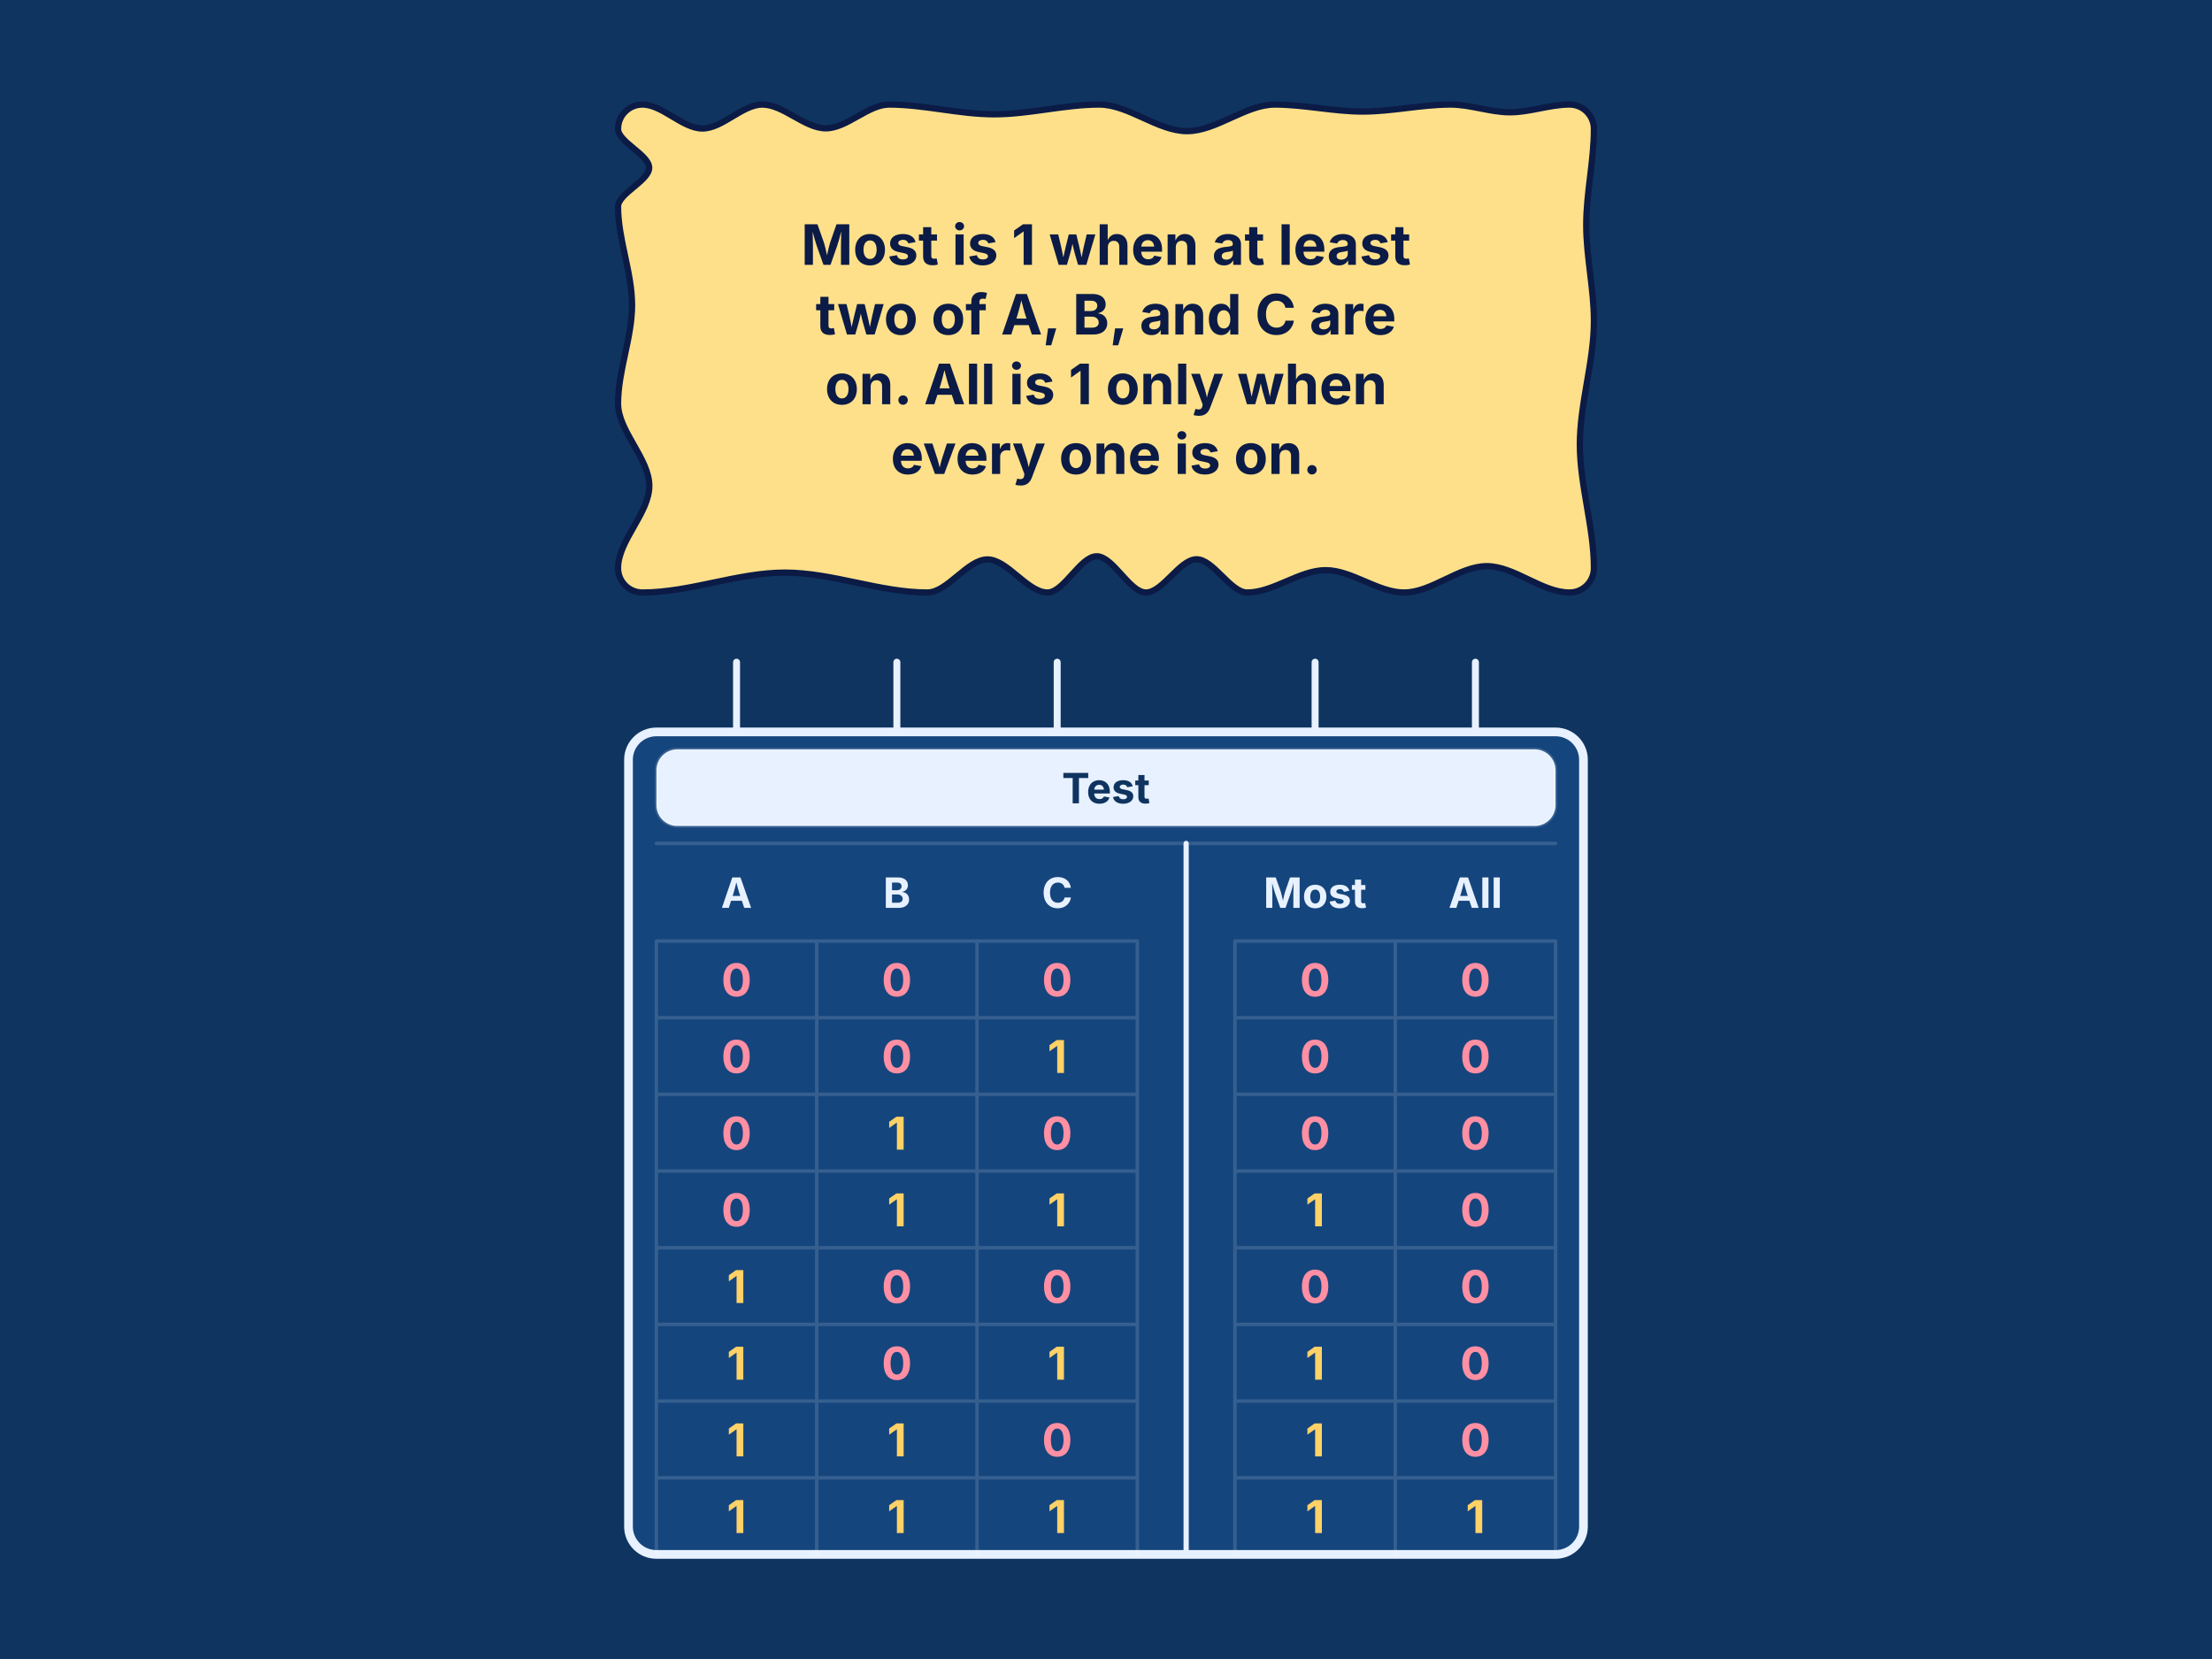
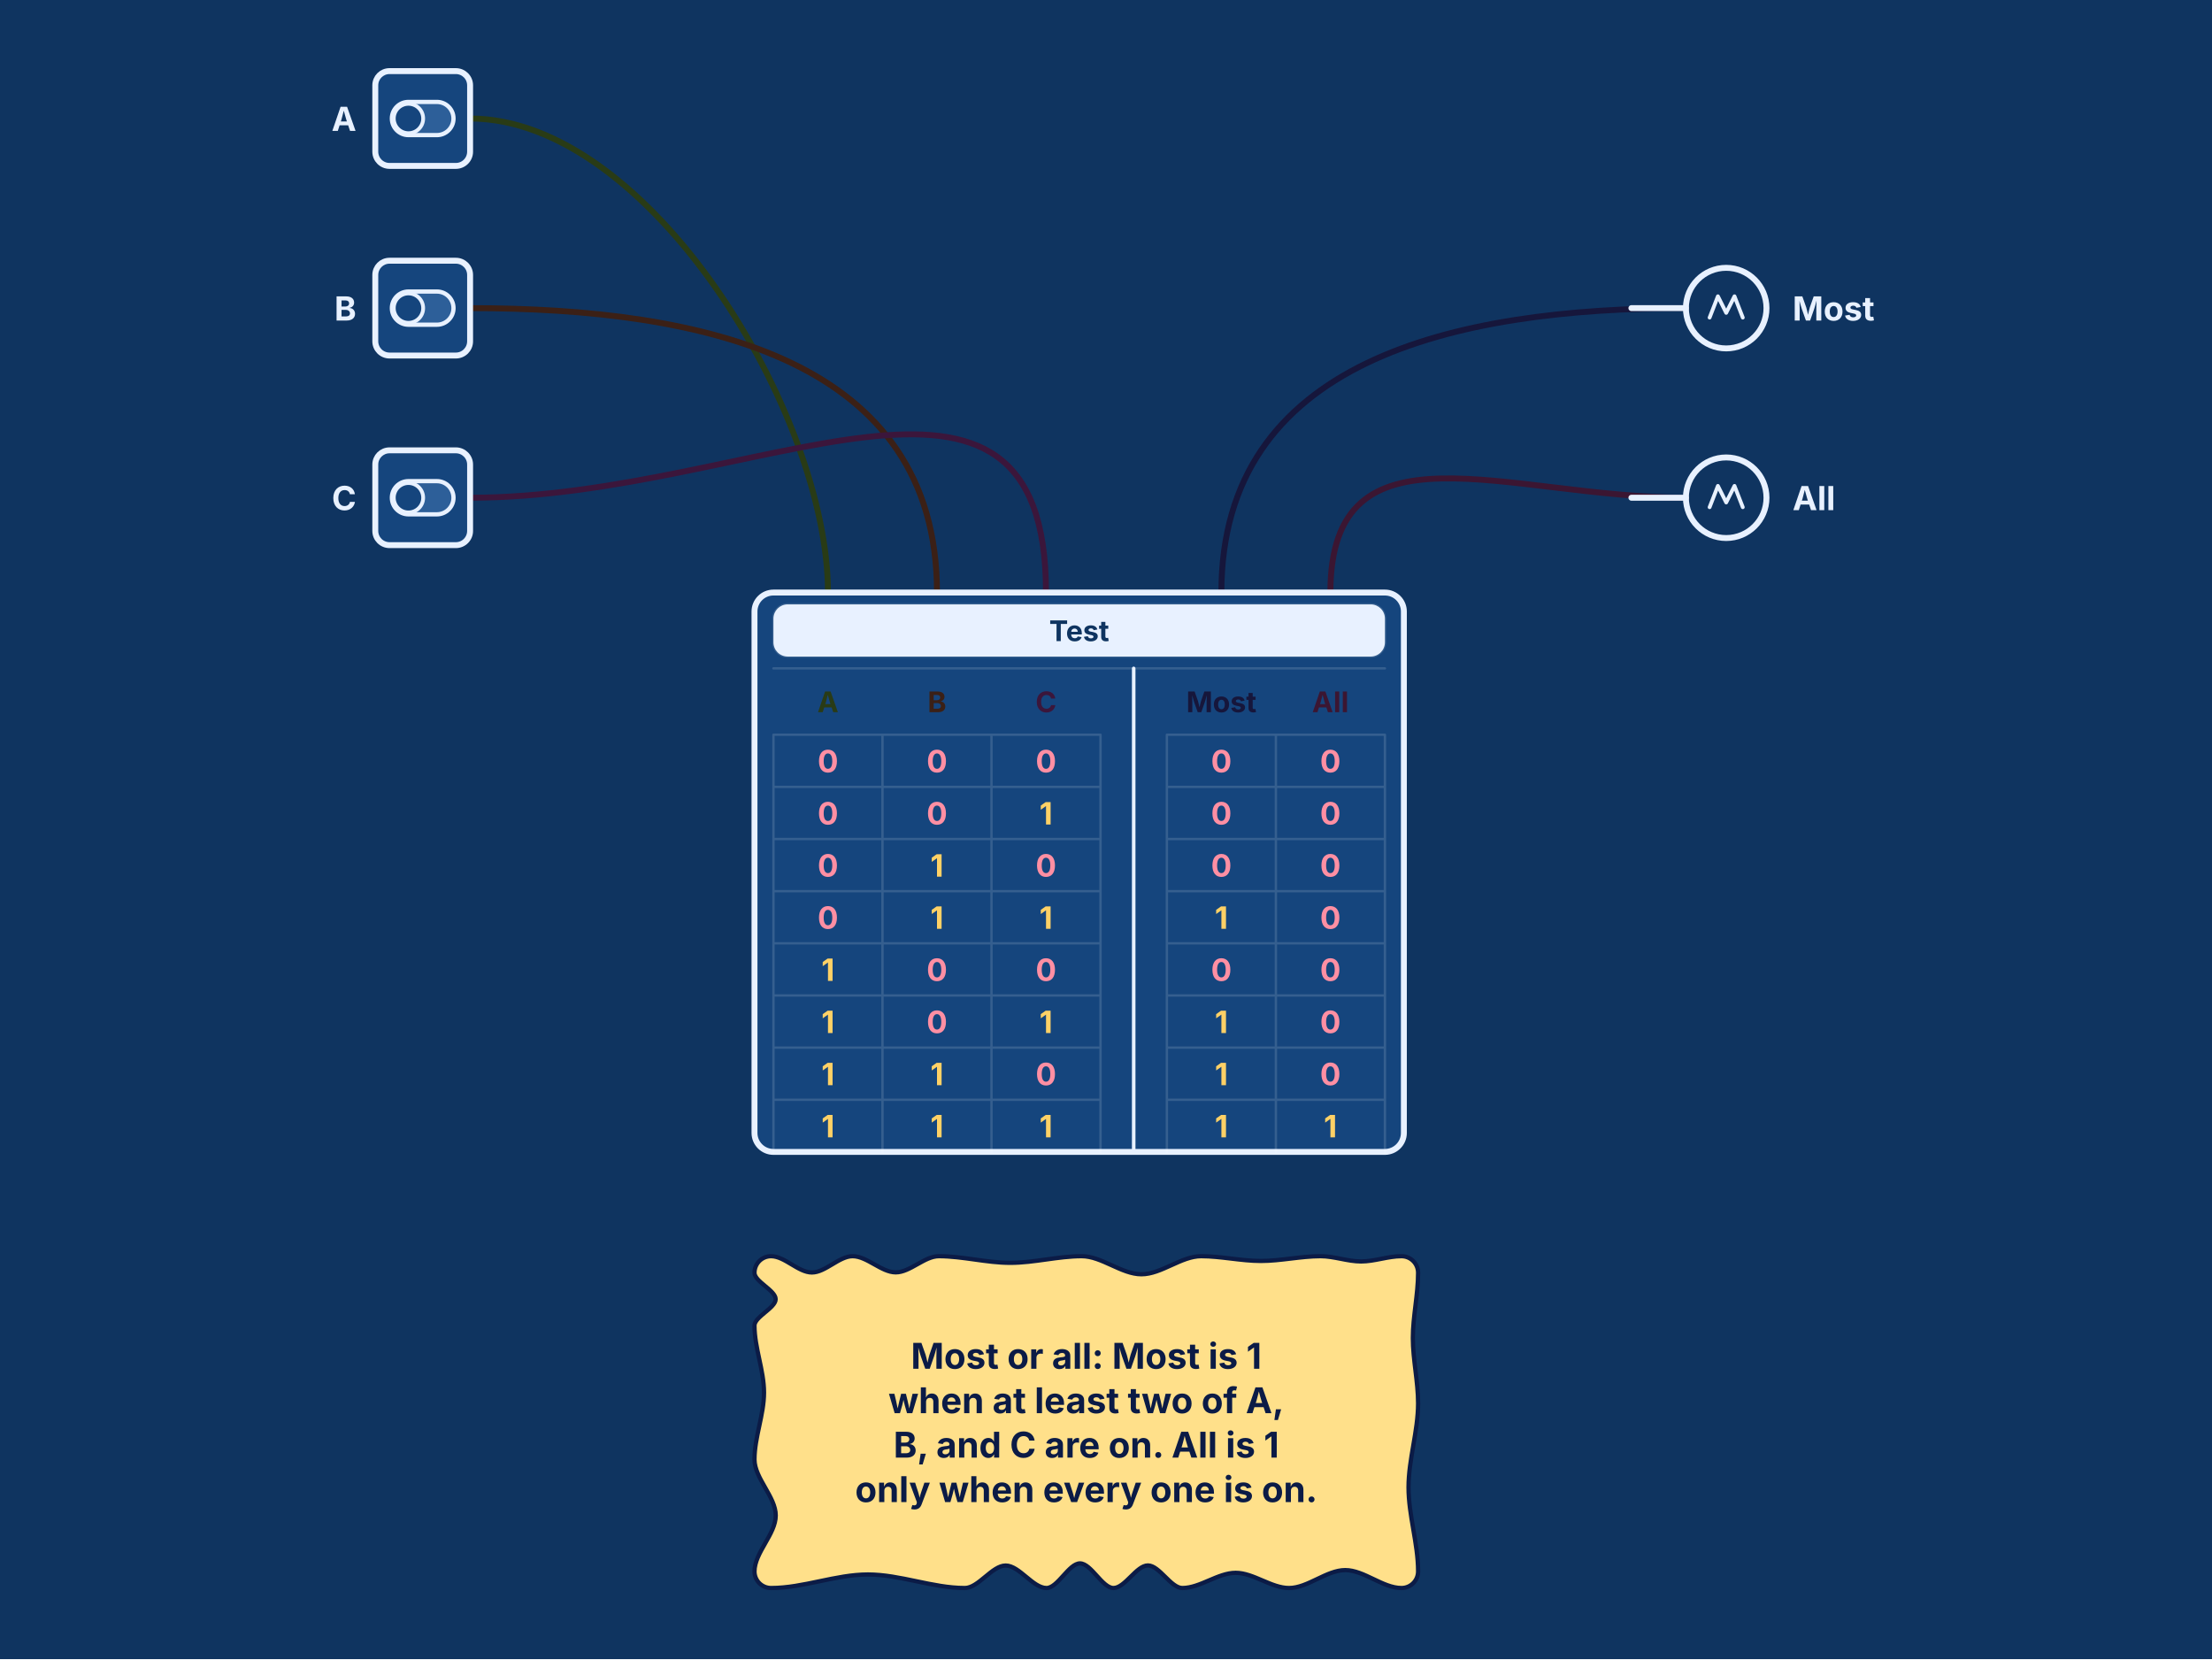
- <svg xmlns="http://www.w3.org/2000/svg" viewBox="-180.33 -210 634.67 476" width="634.67" height="476" font-family="Inter, 'Segoe UI', system-ui, -apple-system, sans-serif" stroke-linejoin="round" stroke-linecap="round">
-   <rect x="-180.33" y="-210" width="634.67" height="476" fill="#0f3460" />
+ <svg xmlns="http://www.w3.org/2000/svg" viewBox="-318.35 -250 933.33 700" width="933.33" height="700" font-family="Inter, 'Segoe UI', system-ui, -apple-system, sans-serif" stroke-linejoin="round" stroke-linecap="round">
+   <rect x="-318.35" y="-250" width="933.33" height="700" fill="#0f3460" />
+   <path d="M-120 -200C-44.5 -200 31 -75.5 31 0" fill="none" stroke="hsl(90, 45%, 16%)" stroke-width="2.5" />
+   <path d="M-120 -120C-21.5 -120 77 -98.5 77 0" fill="none" stroke="hsl(15, 45%, 16%)" stroke-width="2.5" />
+   <path d="M-120 -40C1.5 -40 123 -121.5 123 0" fill="none" stroke="hsl(300, 45%, 16%)" stroke-width="2.5" />
+   <path d="M393 -120C295 -120 197 -98 197 0" fill="none" stroke="hsl(240, 45%, 16%)" stroke-width="2.5" />
+   <path d="M393 -40C318 -40 243 -75 243 0" fill="none" stroke="hsl(315, 45%, 16%)" stroke-width="2.5" />
  <g transform="matrix(1 0 0 1 0 0)">
    <path d="M8 0H266A8 8 0 0 1 274 8V228A8 8 0 0 1 266 236H8A8 8 0 0 1 0 228V8A8 8 0 0 1 8 0Z" fill="#15457d" stroke="#e8f1ff" stroke-width="2.5" />
-     <path d="M31 0V-20M77 0V-20M123 0V-20M197 0V-20M243 0V-20" fill="none" stroke="#e8f1ff" stroke-width="2" />
    <text x="31" y="71" font-size="13" font-weight="700" fill="#ff8fa3" text-anchor="middle" dominant-baseline="middle">0</text>
    <text x="77" y="71" font-size="13" font-weight="700" fill="#ff8fa3" text-anchor="middle" dominant-baseline="middle">0</text>
    <text x="123" y="71" font-size="13" font-weight="700" fill="#ff8fa3" text-anchor="middle" dominant-baseline="middle">0</text>
    <text x="197" y="71" font-size="13" font-weight="700" fill="#ff8fa3" text-anchor="middle" dominant-baseline="middle">0</text>
    <text x="243" y="71" font-size="13" font-weight="700" fill="#ff8fa3" text-anchor="middle" dominant-baseline="middle">0</text>
    <text x="31" y="93" font-size="13" font-weight="700" fill="#ff8fa3" text-anchor="middle" dominant-baseline="middle">0</text>
    <text x="77" y="93" font-size="13" font-weight="700" fill="#ff8fa3" text-anchor="middle" dominant-baseline="middle">0</text>
    <text x="123" y="93" font-size="13" font-weight="700" fill="#ffd166" text-anchor="middle" dominant-baseline="middle">1</text>
    <text x="197" y="93" font-size="13" font-weight="700" fill="#ff8fa3" text-anchor="middle" dominant-baseline="middle">0</text>
    <text x="243" y="93" font-size="13" font-weight="700" fill="#ff8fa3" text-anchor="middle" dominant-baseline="middle">0</text>
    <text x="31" y="115" font-size="13" font-weight="700" fill="#ff8fa3" text-anchor="middle" dominant-baseline="middle">0</text>
    <text x="77" y="115" font-size="13" font-weight="700" fill="#ffd166" text-anchor="middle" dominant-baseline="middle">1</text>
    <text x="123" y="115" font-size="13" font-weight="700" fill="#ff8fa3" text-anchor="middle" dominant-baseline="middle">0</text>
    <text x="197" y="115" font-size="13" font-weight="700" fill="#ff8fa3" text-anchor="middle" dominant-baseline="middle">0</text>
    <text x="243" y="115" font-size="13" font-weight="700" fill="#ff8fa3" text-anchor="middle" dominant-baseline="middle">0</text>
    <text x="31" y="137" font-size="13" font-weight="700" fill="#ff8fa3" text-anchor="middle" dominant-baseline="middle">0</text>
    <text x="77" y="137" font-size="13" font-weight="700" fill="#ffd166" text-anchor="middle" dominant-baseline="middle">1</text>
    <text x="123" y="137" font-size="13" font-weight="700" fill="#ffd166" text-anchor="middle" dominant-baseline="middle">1</text>
    <text x="197" y="137" font-size="13" font-weight="700" fill="#ffd166" text-anchor="middle" dominant-baseline="middle">1</text>
    <text x="243" y="137" font-size="13" font-weight="700" fill="#ff8fa3" text-anchor="middle" dominant-baseline="middle">0</text>
    <text x="31" y="159" font-size="13" font-weight="700" fill="#ffd166" text-anchor="middle" dominant-baseline="middle">1</text>
    <text x="77" y="159" font-size="13" font-weight="700" fill="#ff8fa3" text-anchor="middle" dominant-baseline="middle">0</text>
    <text x="123" y="159" font-size="13" font-weight="700" fill="#ff8fa3" text-anchor="middle" dominant-baseline="middle">0</text>
    <text x="197" y="159" font-size="13" font-weight="700" fill="#ff8fa3" text-anchor="middle" dominant-baseline="middle">0</text>
    <text x="243" y="159" font-size="13" font-weight="700" fill="#ff8fa3" text-anchor="middle" dominant-baseline="middle">0</text>
    <text x="31" y="181" font-size="13" font-weight="700" fill="#ffd166" text-anchor="middle" dominant-baseline="middle">1</text>
    <text x="77" y="181" font-size="13" font-weight="700" fill="#ff8fa3" text-anchor="middle" dominant-baseline="middle">0</text>
    <text x="123" y="181" font-size="13" font-weight="700" fill="#ffd166" text-anchor="middle" dominant-baseline="middle">1</text>
    <text x="197" y="181" font-size="13" font-weight="700" fill="#ffd166" text-anchor="middle" dominant-baseline="middle">1</text>
    <text x="243" y="181" font-size="13" font-weight="700" fill="#ff8fa3" text-anchor="middle" dominant-baseline="middle">0</text>
    <text x="31" y="203" font-size="13" font-weight="700" fill="#ffd166" text-anchor="middle" dominant-baseline="middle">1</text>
    <text x="77" y="203" font-size="13" font-weight="700" fill="#ffd166" text-anchor="middle" dominant-baseline="middle">1</text>
    <text x="123" y="203" font-size="13" font-weight="700" fill="#ff8fa3" text-anchor="middle" dominant-baseline="middle">0</text>
    <text x="197" y="203" font-size="13" font-weight="700" fill="#ffd166" text-anchor="middle" dominant-baseline="middle">1</text>
    <text x="243" y="203" font-size="13" font-weight="700" fill="#ff8fa3" text-anchor="middle" dominant-baseline="middle">0</text>
    <text x="31" y="225" font-size="13" font-weight="700" fill="#ffd166" text-anchor="middle" dominant-baseline="middle">1</text>
    <text x="77" y="225" font-size="13" font-weight="700" fill="#ffd166" text-anchor="middle" dominant-baseline="middle">1</text>
    <text x="123" y="225" font-size="13" font-weight="700" fill="#ffd166" text-anchor="middle" dominant-baseline="middle">1</text>
    <text x="197" y="225" font-size="13" font-weight="700" fill="#ffd166" text-anchor="middle" dominant-baseline="middle">1</text>
    <text x="243" y="225" font-size="13" font-weight="700" fill="#ffd166" text-anchor="middle" dominant-baseline="middle">1</text>
    <path d="M8 32H266M8 60H146M8 82H146M8 104H146M8 126H146M8 148H146M8 170H146M8 192H146M8 214H146M8 60V236M146 60V236M174 60H266M174 82H266M174 104H266M174 126H266M174 148H266M174 170H266M174 192H266M174 214H266M174 60V236M266 60V236M54 60V236M100 60V236M220 60V236M160 32V236" fill="none" stroke="rgba(255,255,255,0.14)" stroke-width="1" />
    <path d="M160 32V236" fill="none" stroke="#e8f1ff" stroke-width="1.5" />
-     <text x="31" y="46" font-size="12" font-weight="700" fill="#e8f1ff" text-anchor="middle" dominant-baseline="middle">A</text>
-     <text x="77" y="46" font-size="12" font-weight="700" fill="#e8f1ff" text-anchor="middle" dominant-baseline="middle">B</text>
-     <text x="123" y="46" font-size="12" font-weight="700" fill="#e8f1ff" text-anchor="middle" dominant-baseline="middle">C</text>
-     <text x="197" y="46" font-size="12" font-weight="700" fill="#e8f1ff" text-anchor="middle" dominant-baseline="middle">Most</text>
-     <text x="243" y="46" font-size="12" font-weight="700" fill="#e8f1ff" text-anchor="middle" dominant-baseline="middle">All</text>
+     <text x="31" y="46" font-size="12" font-weight="700" fill="hsl(90, 45%, 16%)" text-anchor="middle" dominant-baseline="middle">A</text>
+     <text x="77" y="46" font-size="12" font-weight="700" fill="hsl(15, 45%, 16%)" text-anchor="middle" dominant-baseline="middle">B</text>
+     <text x="123" y="46" font-size="12" font-weight="700" fill="hsl(300, 45%, 16%)" text-anchor="middle" dominant-baseline="middle">C</text>
+     <text x="197" y="46" font-size="12" font-weight="700" fill="hsl(240, 45%, 16%)" text-anchor="middle" dominant-baseline="middle">Most</text>
+     <text x="243" y="46" font-size="12" font-weight="700" fill="hsl(315, 45%, 16%)" text-anchor="middle" dominant-baseline="middle">All</text>
    <path d="M14 5H260A6 6 0 0 1 266 11V21A6 6 0 0 1 260 27H14A6 6 0 0 1 8 21V11A6 6 0 0 1 14 5Z" fill="#e8f1ff" stroke="rgba(255,255,255,0.14)" stroke-width="1" />
    <text x="137" y="16" font-size="12" font-weight="700" fill="#0f3460" text-anchor="middle" dominant-baseline="middle">Test</text>
  </g>
-   <g transform="matrix(1 0 0 1 -3 -180)">
+   <g transform="matrix(1 0 0 1 -160 -220)">
+     <path d="M6 0H34A6 6 0 0 1 40 6V34A6 6 0 0 1 34 40H6A6 6 0 0 1 0 34V6A6 6 0 0 1 6 0Z" fill="#15457d" stroke="#e8f1ff" stroke-width="2.5" />
+     <path d="M14 13H26A7 7 0 0 1 33 20V20A7 7 0 0 1 26 27H14A7 7 0 0 1 7 20V20A7 7 0 0 1 14 13Z" fill="#2d5f99" />
+     <path d="M19.8 20A5.8 5.8 0 1 1 8.2 20A5.8 5.8 0 1 1 19.8 20Z" fill="hsl(90, 100%, 66%)" />
+     <path d="M14 13H26A7 7 0 0 1 33 20V20A7 7 0 0 1 26 27H14A7 7 0 0 1 7 20V20A7 7 0 0 1 14 13Z" fill="none" stroke="#e8f1ff" stroke-width="1.8" />
+     <path d="M20.2 20A6.2 6.2 0 1 1 7.8 20A6.2 6.2 0 1 1 20.2 20Z" fill="#15457d" stroke="#e8f1ff" stroke-width="1.6" />
+   </g>
+   <g transform="matrix(1 0 0 1 -160 -140)">
+     <path d="M6 0H34A6 6 0 0 1 40 6V34A6 6 0 0 1 34 40H6A6 6 0 0 1 0 34V6A6 6 0 0 1 6 0Z" fill="#15457d" stroke="#e8f1ff" stroke-width="2.5" />
+     <path d="M14 13H26A7 7 0 0 1 33 20V20A7 7 0 0 1 26 27H14A7 7 0 0 1 7 20V20A7 7 0 0 1 14 13Z" fill="#2d5f99" />
+     <path d="M19.8 20A5.8 5.8 0 1 1 8.2 20A5.8 5.8 0 1 1 19.8 20Z" fill="hsl(15, 100%, 66%)" />
+     <path d="M14 13H26A7 7 0 0 1 33 20V20A7 7 0 0 1 26 27H14A7 7 0 0 1 7 20V20A7 7 0 0 1 14 13Z" fill="none" stroke="#e8f1ff" stroke-width="1.8" />
+     <path d="M20.2 20A6.2 6.2 0 1 1 7.8 20A6.2 6.2 0 1 1 20.2 20Z" fill="#15457d" stroke="#e8f1ff" stroke-width="1.6" />
+   </g>
+   <g transform="matrix(1 0 0 1 -160 -60)">
+     <path d="M6 0H34A6 6 0 0 1 40 6V34A6 6 0 0 1 34 40H6A6 6 0 0 1 0 34V6A6 6 0 0 1 6 0Z" fill="#15457d" stroke="#e8f1ff" stroke-width="2.5" />
+     <path d="M14 13H26A7 7 0 0 1 33 20V20A7 7 0 0 1 26 27H14A7 7 0 0 1 7 20V20A7 7 0 0 1 14 13Z" fill="#2d5f99" />
+     <path d="M19.8 20A5.8 5.8 0 1 1 8.2 20A5.8 5.8 0 1 1 19.8 20Z" fill="hsl(300, 100%, 66%)" />
+     <path d="M14 13H26A7 7 0 0 1 33 20V20A7 7 0 0 1 26 27H14A7 7 0 0 1 7 20V20A7 7 0 0 1 14 13Z" fill="none" stroke="#e8f1ff" stroke-width="1.8" />
+     <path d="M20.2 20A6.2 6.2 0 1 1 7.8 20A6.2 6.2 0 1 1 20.2 20Z" fill="#15457d" stroke="#e8f1ff" stroke-width="1.6" />
+   </g>
+   <g transform="matrix(1 0 0 1 390 -140)">
+     <path d="M-20 20H3" fill="none" stroke="#e8f1ff" stroke-width="2.5" />
+     <path d="M20 3H20A17 17 0 0 1 37 20V20A17 17 0 0 1 20 37H20A17 17 0 0 1 3 20V20A17 17 0 0 1 20 3Z" fill="none" stroke="#e8f1ff" stroke-width="2.5" />
+     <path d="M13 24L16.5 15L20 22L23.5 15L27 24" fill="none" stroke="#e8f1ff" stroke-width="1.6" />
+   </g>
+   <g transform="matrix(1 0 0 1 390 -60)">
+     <path d="M-20 20H3" fill="none" stroke="#e8f1ff" stroke-width="2.5" />
+     <path d="M20 3H20A17 17 0 0 1 37 20V20A17 17 0 0 1 20 37H20A17 17 0 0 1 3 20V20A17 17 0 0 1 20 3Z" fill="none" stroke="#e8f1ff" stroke-width="2.5" />
+     <path d="M13 24L16.5 15L20 22L23.5 15L27 24" fill="none" stroke="#e8f1ff" stroke-width="1.6" />
+   </g>
+   <g transform="matrix(1 0 0 1 0 280)">
    <path d="M7 0C12.74 0 18.47 6.87 24.21 6.87C29.94 6.87 35.68 0 41.41 0C47.48 0 53.54 6.82 59.6 6.82C65.66 6.82 71.72 0 77.79 0C87.83 0 97.88 2.8 107.93 2.8C117.98 2.8 128.03 0 138.08 0C146.48 0 154.87 7.63 163.26 7.63C171.66 7.63 180.05 0 188.45 0C196.85 0 205.26 2.01 213.66 2.01C222.07 2.01 230.47 0 238.87 0C244.56 0 250.25 2.22 255.94 2.22C261.62 2.22 267.31 0 273 0C276.87 0 280 3.13 280 7C280 16.18 277.79 25.36 277.79 34.53C277.79 43.71 280 52.89 280 62.07C280 73.89 275.96 85.71 275.96 97.53C275.96 109.36 280 121.18 280 133C280 136.87 276.87 140 273 140C265.09 140 257.18 132.44 249.26 132.44C241.35 132.44 233.44 140 225.53 140C218.03 140 210.53 133.59 203.03 133.59C195.52 133.59 188.02 140 180.52 140C175.68 140 170.84 130.47 165.99 130.47C161.15 130.47 156.31 140 151.47 140C146.76 140 142.05 129.61 137.34 129.61C132.63 129.61 127.93 140 123.22 140C117.47 140 111.73 130.51 105.98 130.51C100.24 130.51 94.49 140 88.75 140C75.12 140 61.5 134.29 47.87 134.29C34.25 134.29 20.62 140 7 140C3.13 140 0 136.87 0 133C0 125.13 8.97 117.26 8.97 109.4C8.97 101.53 0 93.66 0 85.79C0 76.37 4.02 66.95 4.02 57.53C4.02 48.11 0 38.69 0 29.27C0 25.56 8.93 21.85 8.93 18.14C8.93 14.42 0 10.71 0 7C0 3.13 3.13 0 7 0Z" fill="#ffe08a" stroke="#0b1b46" stroke-width="1.8" />
-     <text x="140" y="40" font-size="16" font-weight="700" fill="#0b1b46" text-anchor="middle" dominant-baseline="middle">Most is 1 when at least</text>
-     <text x="140" y="60" font-size="16" font-weight="700" fill="#0b1b46" text-anchor="middle" dominant-baseline="middle">two of A, B, and C are</text>
-     <text x="140" y="80" font-size="16" font-weight="700" fill="#0b1b46" text-anchor="middle" dominant-baseline="middle">on. All is 1 only when</text>
-     <text x="140" y="100" font-size="16" font-weight="700" fill="#0b1b46" text-anchor="middle" dominant-baseline="middle">every one is on.</text>
+     <text x="140" y="41.875" font-size="15" font-weight="700" fill="#0b1b46" text-anchor="middle" dominant-baseline="middle">Most or all: Most is 1</text>
+     <text x="140" y="60.625" font-size="15" font-weight="700" fill="#0b1b46" text-anchor="middle" dominant-baseline="middle">when at least two of A,</text>
+     <text x="140" y="79.375" font-size="15" font-weight="700" fill="#0b1b46" text-anchor="middle" dominant-baseline="middle">B, and C are on. All is 1</text>
+     <text x="140" y="98.125" font-size="15" font-weight="700" fill="#0b1b46" text-anchor="middle" dominant-baseline="middle">only when every one is on.</text>
  </g>
+   <text x="-168" y="-200" font-size="14" font-weight="700" fill="#e8f1ff" text-anchor="end" dominant-baseline="middle">A</text>
+   <text x="-168" y="-120" font-size="14" font-weight="700" fill="#e8f1ff" text-anchor="end" dominant-baseline="middle">B</text>
+   <text x="-168" y="-40" font-size="14" font-weight="700" fill="#e8f1ff" text-anchor="end" dominant-baseline="middle">C</text>
+   <text x="438" y="-120" font-size="14" font-weight="700" fill="#e8f1ff" text-anchor="start" dominant-baseline="middle">Most</text>
+   <text x="438" y="-40" font-size="14" font-weight="700" fill="#e8f1ff" text-anchor="start" dominant-baseline="middle">All</text>
</svg>
